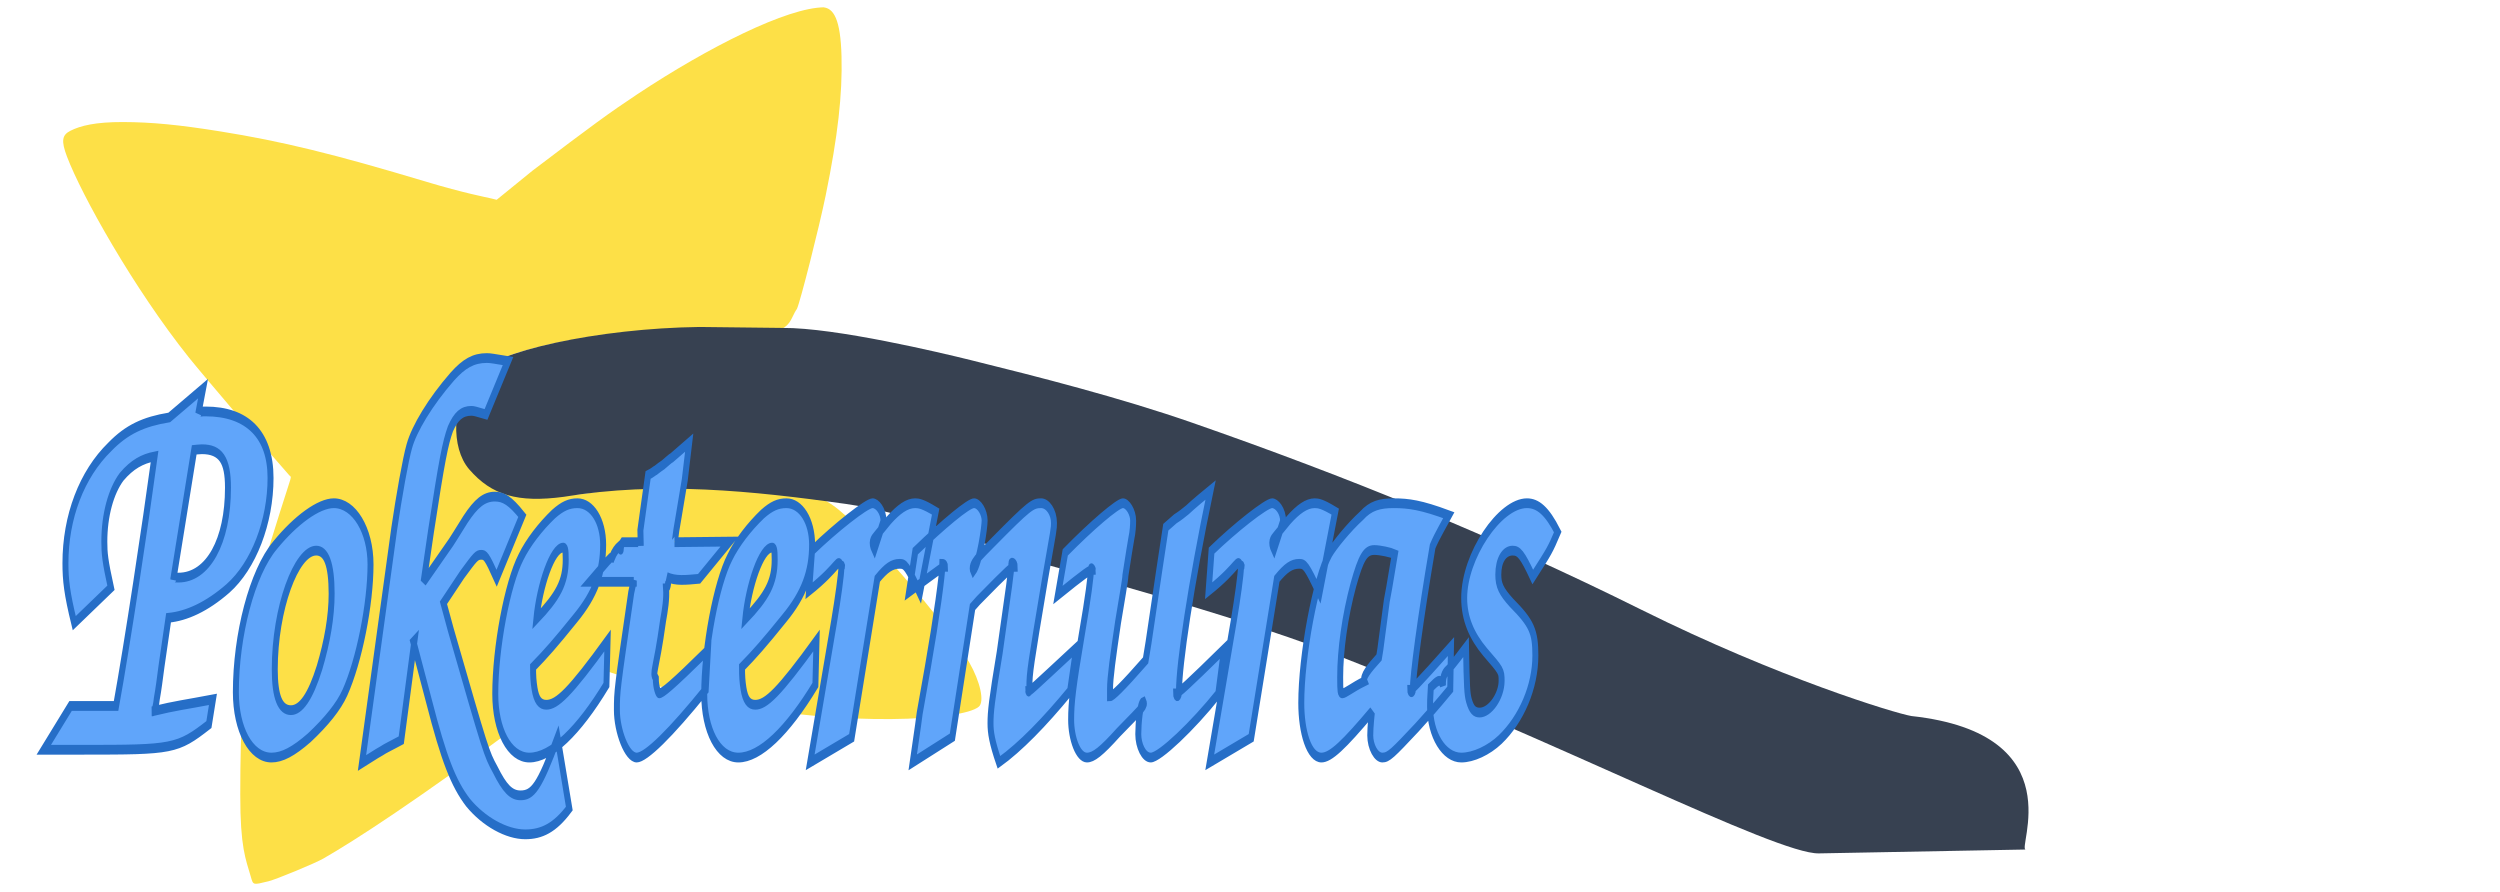
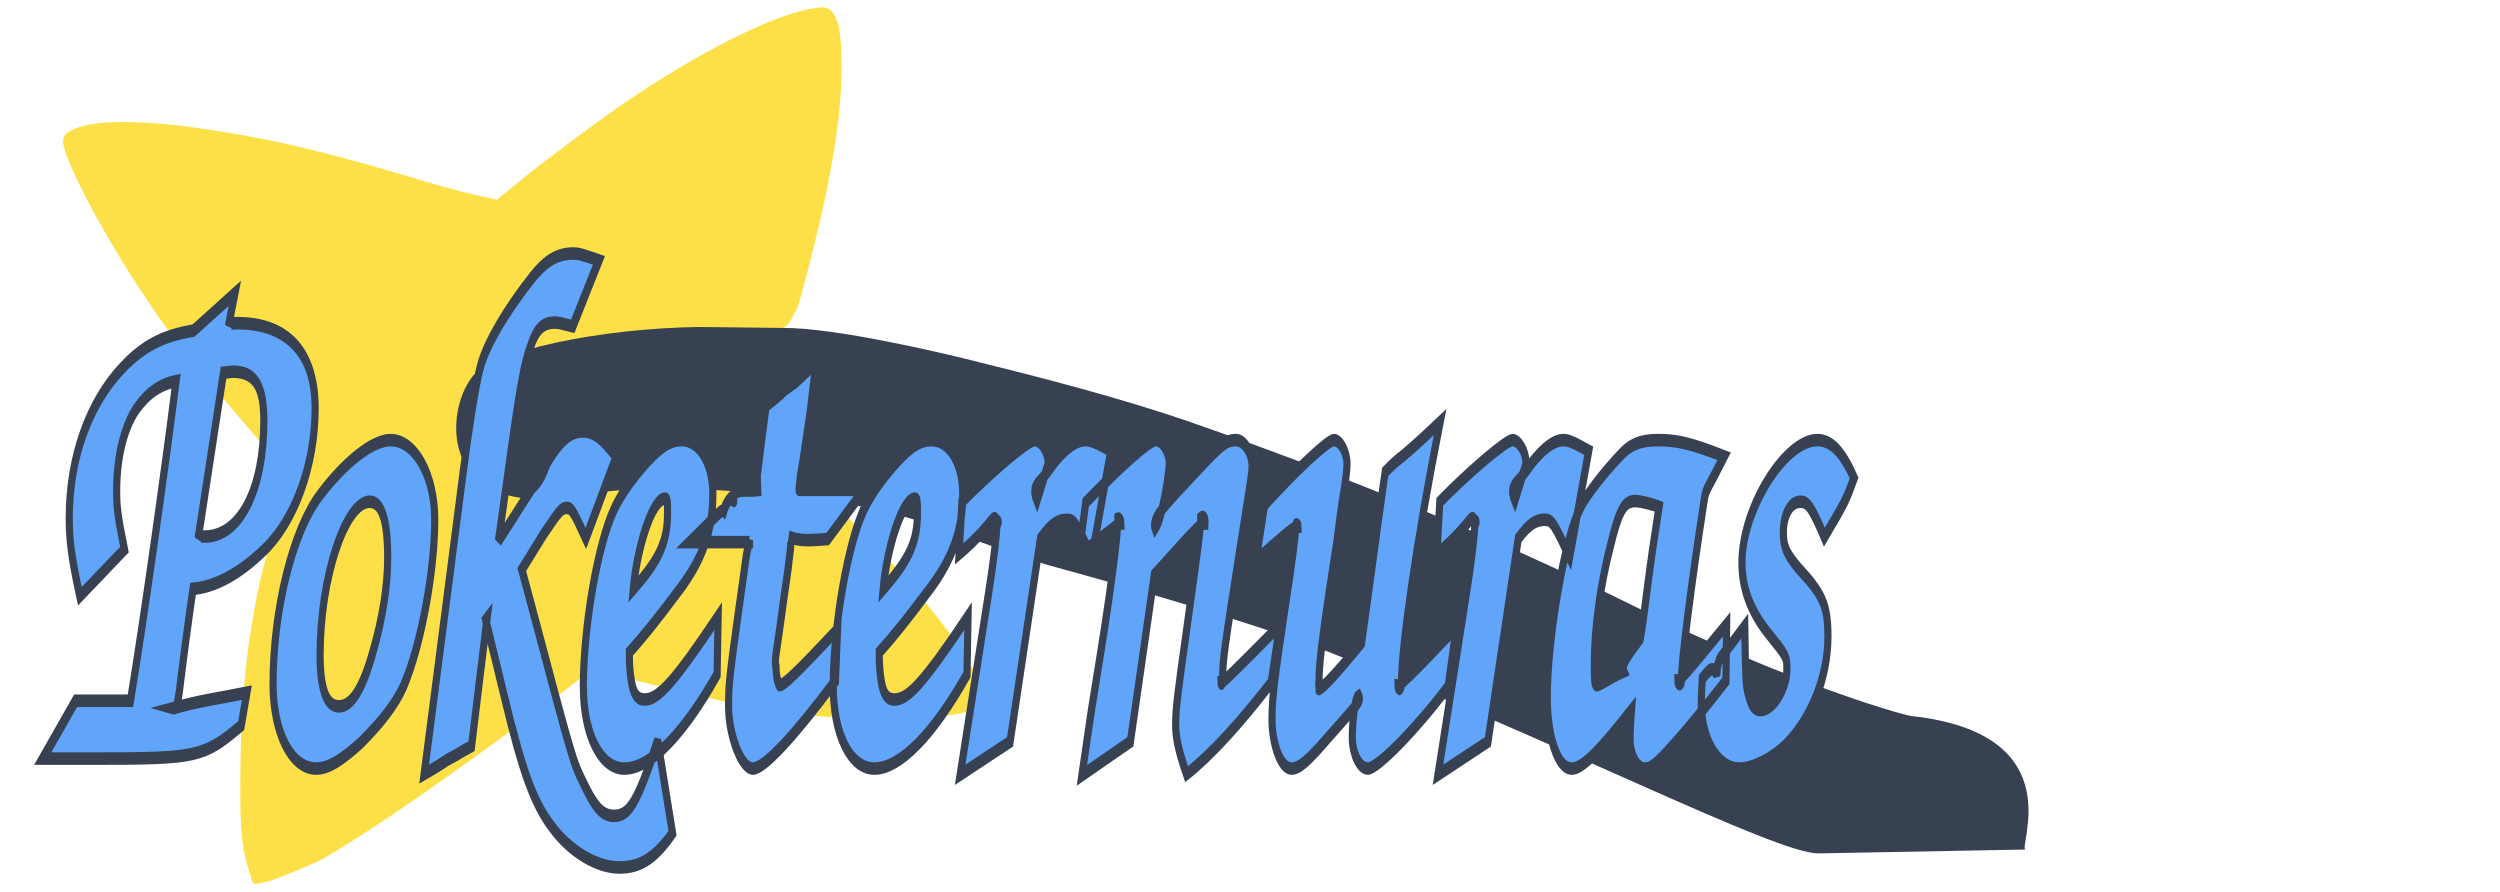
<svg xmlns="http://www.w3.org/2000/svg" width="83.264mm" height="29.687mm" viewBox="0 0 83.264 29.687" version="1.1" id="svg1" xml:space="preserve">
  <defs id="defs1" />
  <g id="layer2" transform="translate(-2.778789,-114.6592)">
    <path id="path7" style="display:inline;fill:#fde047;fill-opacity:1;stroke:#ffcc00;stroke-width:0.488;stroke-opacity:0" d="m 30.237,114.903 c -1.229,0 -3.868,1.327 -6.231,2.894 -0.921,0.611 -1.515,1.044 -3.493,2.547 l -1.192,0.969 -0.2,-0.049 c -0.11,-0.026 -0.91,-0.18 -2.12,-0.544 -3.113,-0.935 -4.816,-1.352 -6.897,-1.686 -1.374,-0.22 -2.272,-0.307 -3.229,-0.31 -0.919,-0.003 -1.42,0.123 -1.752,0.291 -0.283,0.143 -0.309,0.341 -0.114,0.858 0.49,1.294 2.223,4.389 4.061,6.693 0.426,0.534 2.762,3.275 3.343,3.923 0.086,0.096 0.11,-0.111 -0.32,1.259 -0.494,1.574 -0.619,1.986 -0.835,3.172 -0.409,2.249 -0.474,3.923 -0.477,6.208 -0.002,1.765 0.181,2.139 0.352,2.733 0.081,0.282 0.065,0.277 0.585,0.15 0.264,-0.065 1.558,-0.6 1.833,-0.759 1.048,-0.603 3.017,-1.867 6.947,-4.771 1.197,-0.885 2.06,-1.59 2.089,-1.608 0.029,-0.018 0.857,0.349 1.971,0.602 1.114,0.254 2.442,0.582 2.818,0.659 3.442,0.706 7.449,0.538 8.004,0.061 0.193,-0.166 0.048,-0.834 -0.322,-1.477 -0.774,-1.345 -3.574,-4.569 -4.547,-5.234 -0.498,-0.34 -1.171,-0.695 -4.611,-0.696 -2.286,-3e-4 -2.984,0.239 -3.683,0.319 -1.869,0.215 -2.699,0.103 -3.462,-0.63 -0.379,-0.364 -0.579,-0.759 -0.66,-1.302 -0.101,-0.679 0.124,-1.454 0.459,-1.981 0.076,-0.093 0.156,-0.178 0.243,-0.242 0.619,-0.455 2.139,-0.866 4.05,-1.139 0.928,-0.133 2.074,0.021 3.685,-0.029 0.888,-0.028 1.729,-0.065 1.871,-0.083 0.728,-0.043 0.706,-0.463 0.917,-0.752 0.108,-0.219 0.744,-2.728 0.96,-3.787 0.403,-1.973 0.559,-3.351 0.526,-4.629 -0.032,-1.225 -0.256,-1.632 -0.653,-1.632 z" />
    <path id="path1-7" style="display:inline;fill:#374151;fill-opacity:1;stroke-width:1.226" d="m 26.075,125.549 c -3.366,0.044 -6.899,0.81 -7.551,1.639 -0.684,0.869 -0.742,2.383 -0.118,3.103 0.75,0.867 1.622,1.12 3.149,0.915 3.162,-0.525 6.294,-0.197 9.377,0.234 2.327,0.325 4.511,1.356 6.761,2.042 0,0 6.239,1.687 9.238,2.852 7.688,2.986 14.998,6.775 16.426,6.748 l 6.897,-0.129 c -0.337,0.06 1.648,-3.851 -3.815,-4.446 -0.538,-0.091 -4.416,-1.264 -8.989,-3.538 -4.928,-2.451 -9.848,-4.449 -14.956,-6.228 -2.41,-0.839 -5.15,-1.536 -7.375,-2.086 -1.019,-0.252 -4.525,-1.086 -6.272,-1.074 z" />
-     <text xml:space="preserve" style="font-style:normal;font-variant:normal;font-weight:bold;font-stretch:normal;font-size:14.312px;font-family:'Comic Sans MS';-inkscape-font-specification:'Comic Sans MS Bold';letter-spacing:-0.245px;word-spacing:-0.933px;display:inline;fill:#60a5fa;fill-opacity:1;stroke:#266ec7;stroke-width:0.254;stroke-dasharray:none;stroke-opacity:1" x="5.278" y="109.22" id="text1-2" transform="scale(0.7820862,1.278631)">
-       <tspan id="tspan1-2" style="font-style:normal;font-variant:normal;font-weight:bold;font-stretch:normal;font-size:14.312px;font-family:'Comic Sans MS';-inkscape-font-specification:'Comic Sans MS Bold';letter-spacing:-0.245px;word-spacing:-0.933px;fill:#60a5fa;fill-opacity:1;stroke:#266ec7;stroke-width:0.254;stroke-dasharray:none;stroke-opacity:1" x="5.278" y="109.22" dx="0 -0.984 -0.709 -0.08 -0.481 -0.252 -0.721 0 0 0 0 0">Poketernuras</tspan>
+     <text xml:space="preserve" style="font-style:normal;font-variant:normal;font-weight:bold;font-stretch:normal;font-size:17.749px;font-family:'Comic Sans MS';-inkscape-font-specification:'Comic Sans MS Bold';letter-spacing:-0.304px;word-spacing:-1.156px;display:inline;fill:#60a5fa;fill-opacity:1;stroke:#374151;stroke-width:0.315;stroke-dasharray:none;stroke-opacity:1" x="5.428" y="105.547" id="text1-2" transform="scale(0.7541968,1.325914)">
+       <tspan id="tspan1-2" style="font-style:normal;font-variant:normal;font-weight:bold;font-stretch:normal;font-size:17.749px;font-family:'Comic Sans MS';-inkscape-font-specification:'Comic Sans MS Bold';letter-spacing:-0.304px;word-spacing:-1.156px;fill:#60a5fa;fill-opacity:1;stroke:#374151;stroke-width:0.315;stroke-dasharray:none;stroke-opacity:1" x="5.428" y="105.547" dx="0 -1.22 -0.88 -0.099 -0.596 -0.312 -0.894 0 0 0 0 0">Poketernuras</tspan>
    </text>
  </g>
</svg>
